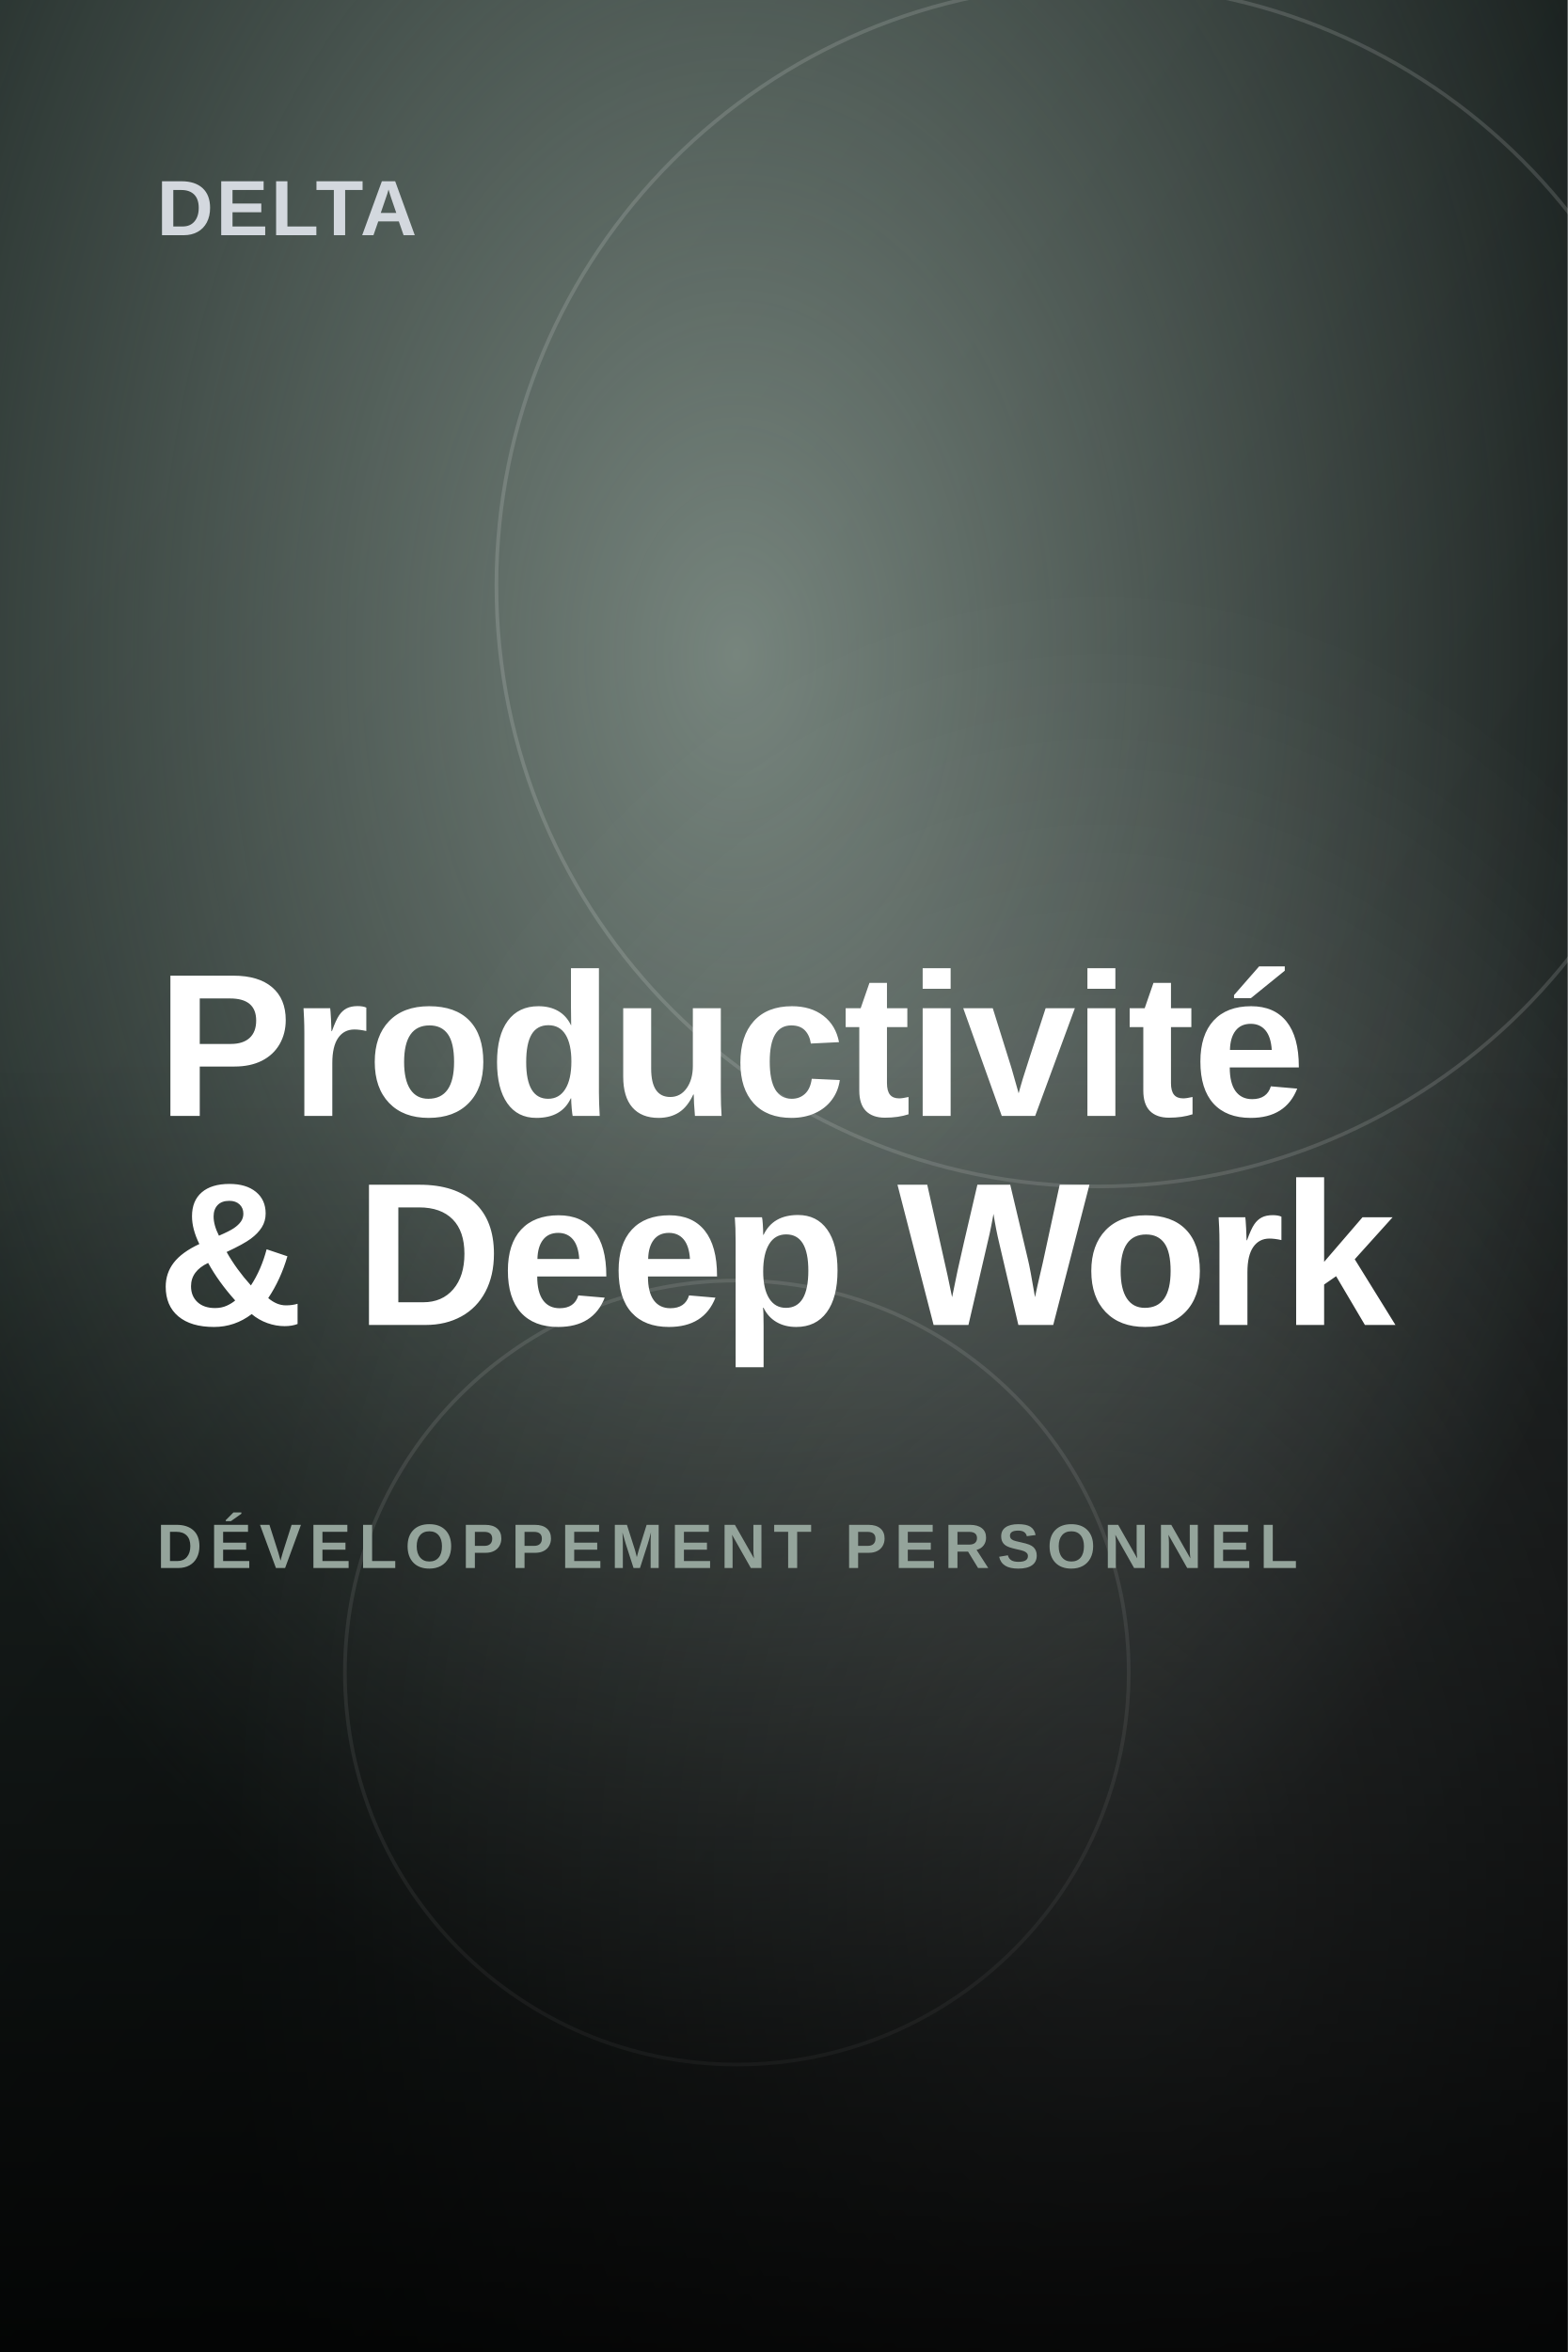
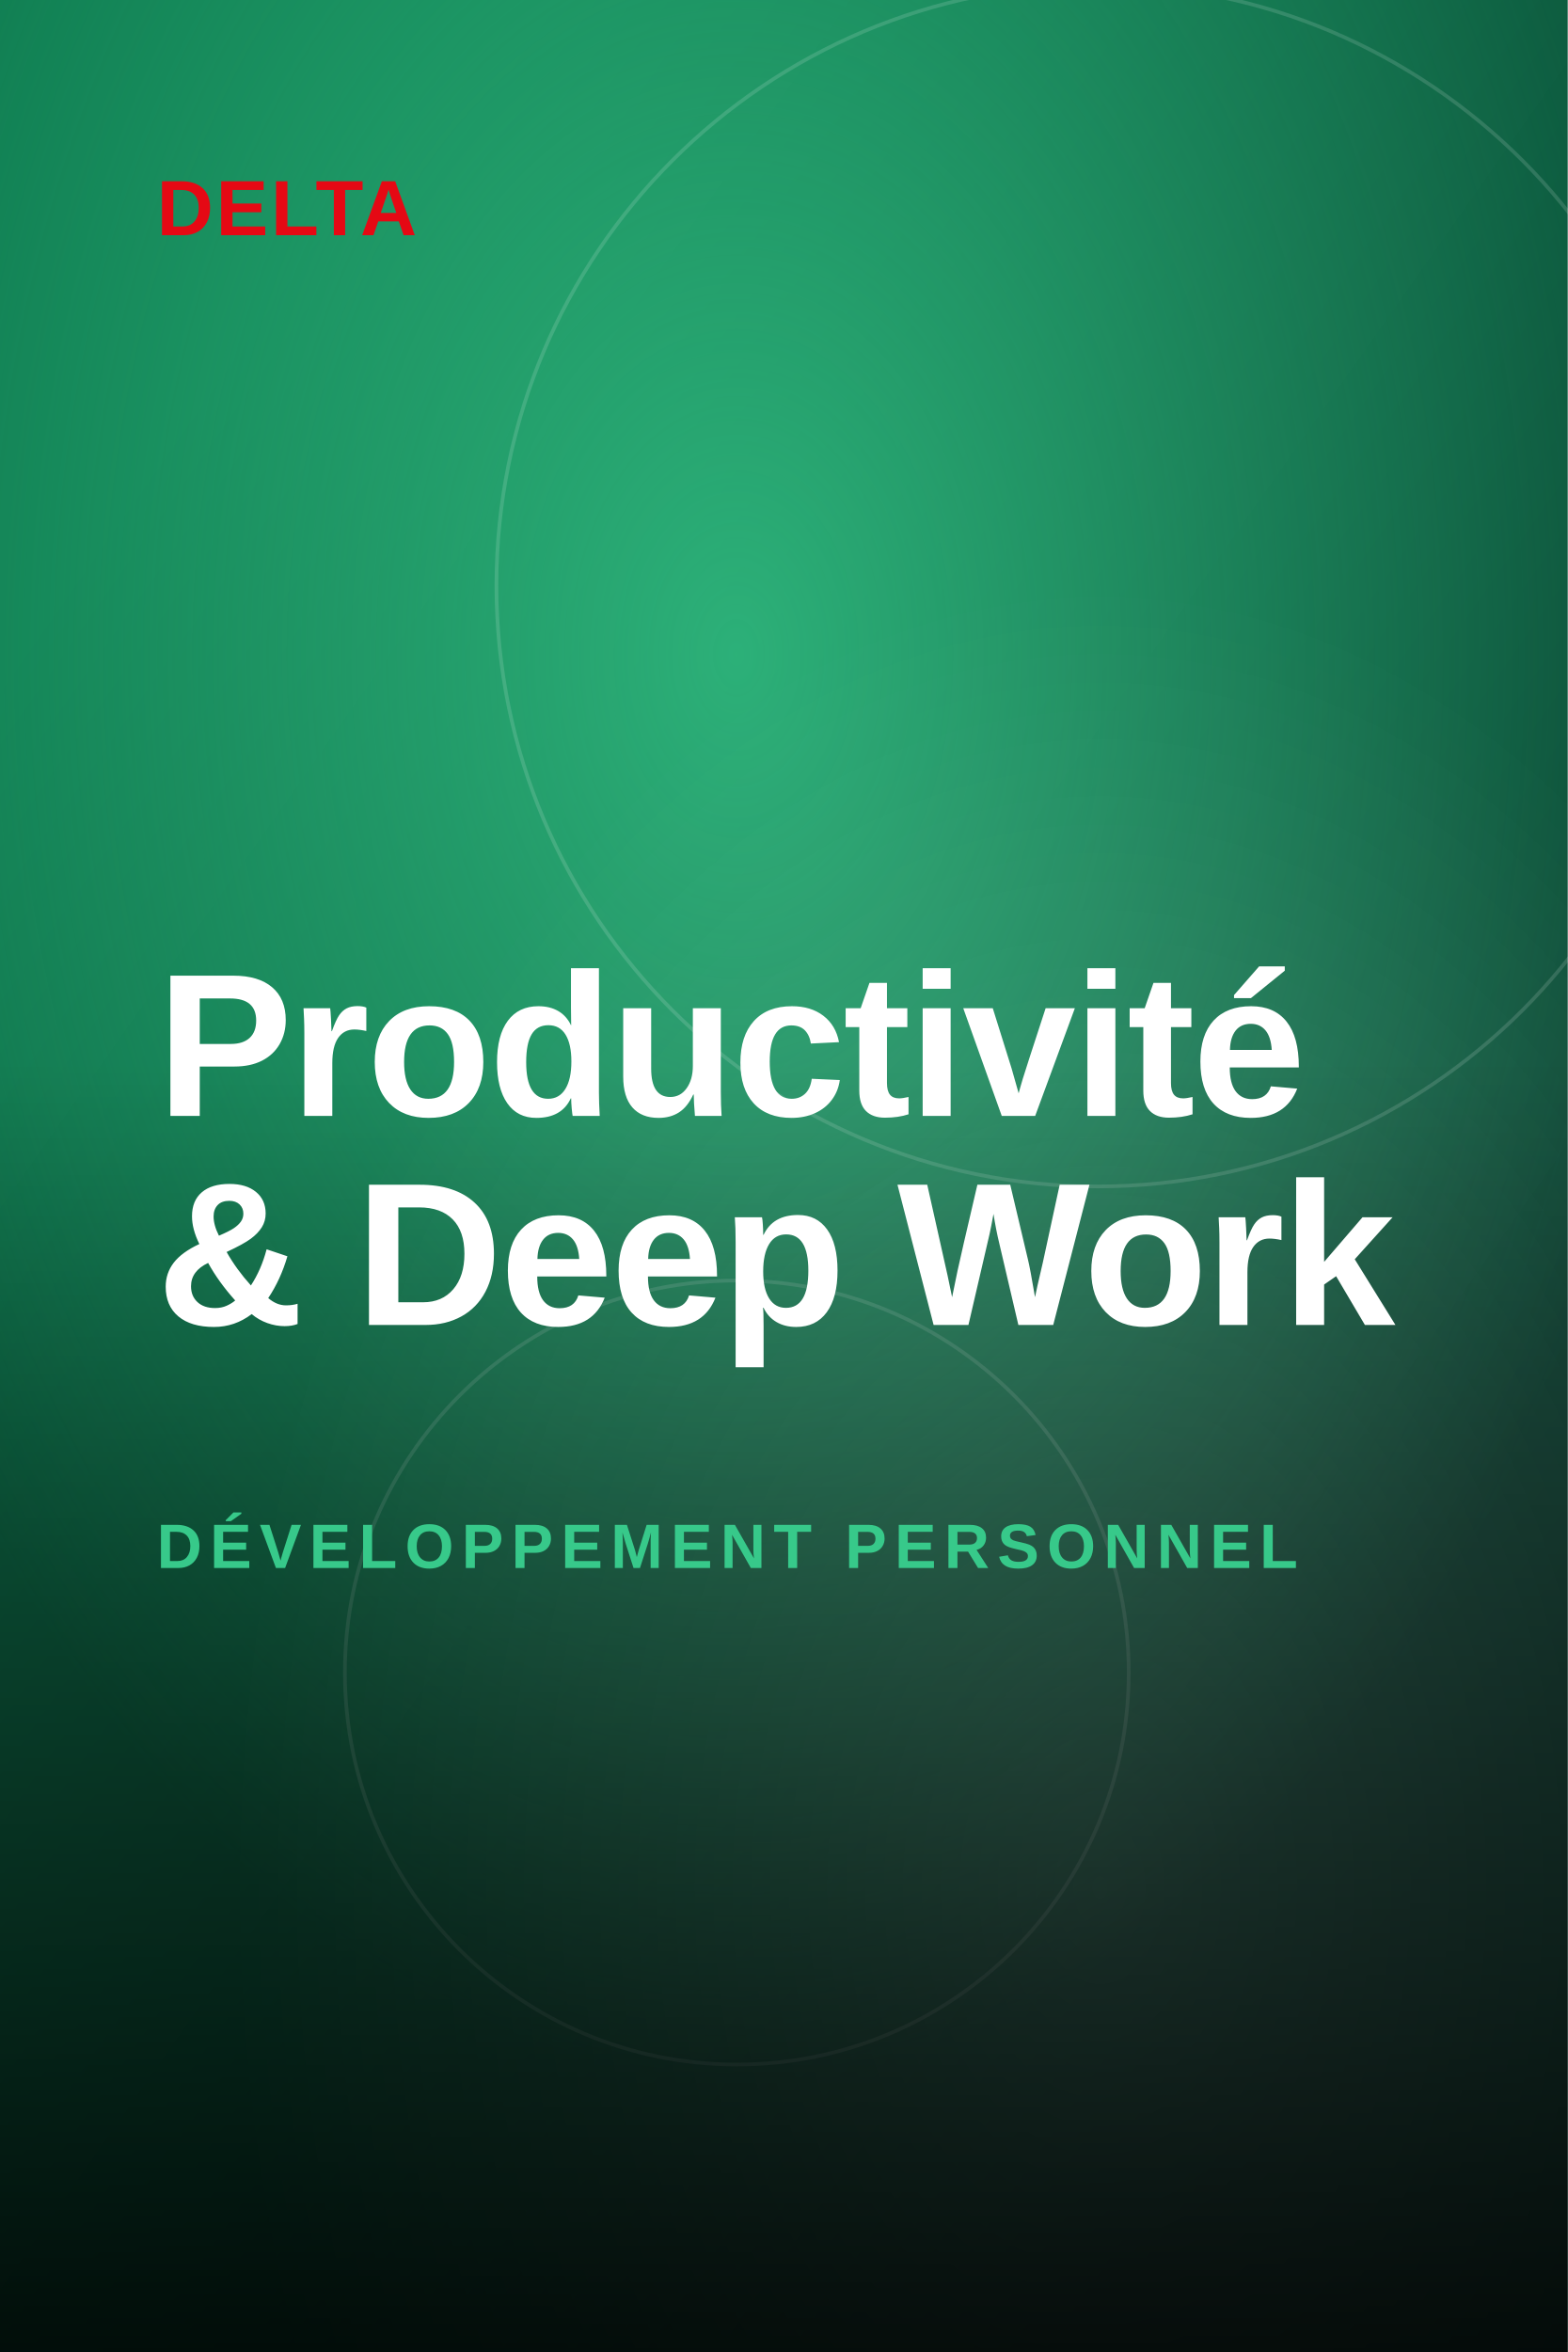
<svg xmlns="http://www.w3.org/2000/svg" width="600" height="900" viewBox="0 0 600 900">
  <defs>
    <linearGradient id="g" gradientTransform="rotate(227 0.5 0.5)">
-       <stop offset="0" stop-color="#101414" />
-       <stop offset="1" stop-color="#242e2b" />
+       <stop offset="0" stop-color="#0b3b2e" />
+       <stop offset="1" stop-color="#0e7a4f" />
    </linearGradient>
    <radialGradient id="glow" cx="47%" cy="28%" r="60%">
-       <stop offset="0" stop-color="#94a49b" stop-opacity="0.75" />
-       <stop offset="1" stop-color="#94a49b" stop-opacity="0" />
+       <stop offset="0" stop-color="#37c98a" stop-opacity="0.75" />
+       <stop offset="1" stop-color="#37c98a" stop-opacity="0" />
    </radialGradient>
    <radialGradient id="glow2" cx="70%" cy="80%" r="55%">
      <stop offset="0" stop-color="#ffffff" stop-opacity="0.18" />
      <stop offset="1" stop-color="#ffffff" stop-opacity="0" />
    </radialGradient>
    <linearGradient id="vig" x1="0" y1="0" x2="0" y2="1">
      <stop offset="0.45" stop-color="#000" stop-opacity="0" />
      <stop offset="1" stop-color="#000" stop-opacity="0.85" />
    </linearGradient>
  </defs>
  <rect width="600" height="900" fill="url(#g)" />
  <rect width="600" height="900" fill="url(#glow)" />
  <rect width="600" height="900" fill="url(#glow2)" />
  <g opacity="0.14" stroke="#fff" stroke-width="1.4" fill="none">
    <circle cx="420" cy="224" r="230" />
    <circle cx="282" cy="640" r="150" />
  </g>
  <rect width="600" height="900" fill="url(#vig)" />
-   <text x="60" y="90" font-family="Arial, Helvetica, sans-serif" font-weight="800" font-size="30" letter-spacing="1" fill="#d3d8de">DELTA</text>
+   <text x="60" y="90" font-family="Arial, Helvetica, sans-serif" font-weight="800" font-size="30" letter-spacing="1" fill="#E50914">DELTA</text>
  <text font-family="Arial, Helvetica, sans-serif" font-weight="800" font-size="78" fill="#ffffff" letter-spacing="-1">
    <tspan x="60" y="427">Productivité</tspan>
    <tspan x="60" y="507">&amp; Deep Work</tspan>
  </text>
-   <text x="60" y="600" font-family="Arial, Helvetica, sans-serif" font-weight="700" font-size="24" fill="#94a49b" letter-spacing="3">DÉVELOPPEMENT PERSONNEL</text>
+   <text x="60" y="600" font-family="Arial, Helvetica, sans-serif" font-weight="700" font-size="24" fill="#37c98a" letter-spacing="3">DÉVELOPPEMENT PERSONNEL</text>
</svg>
